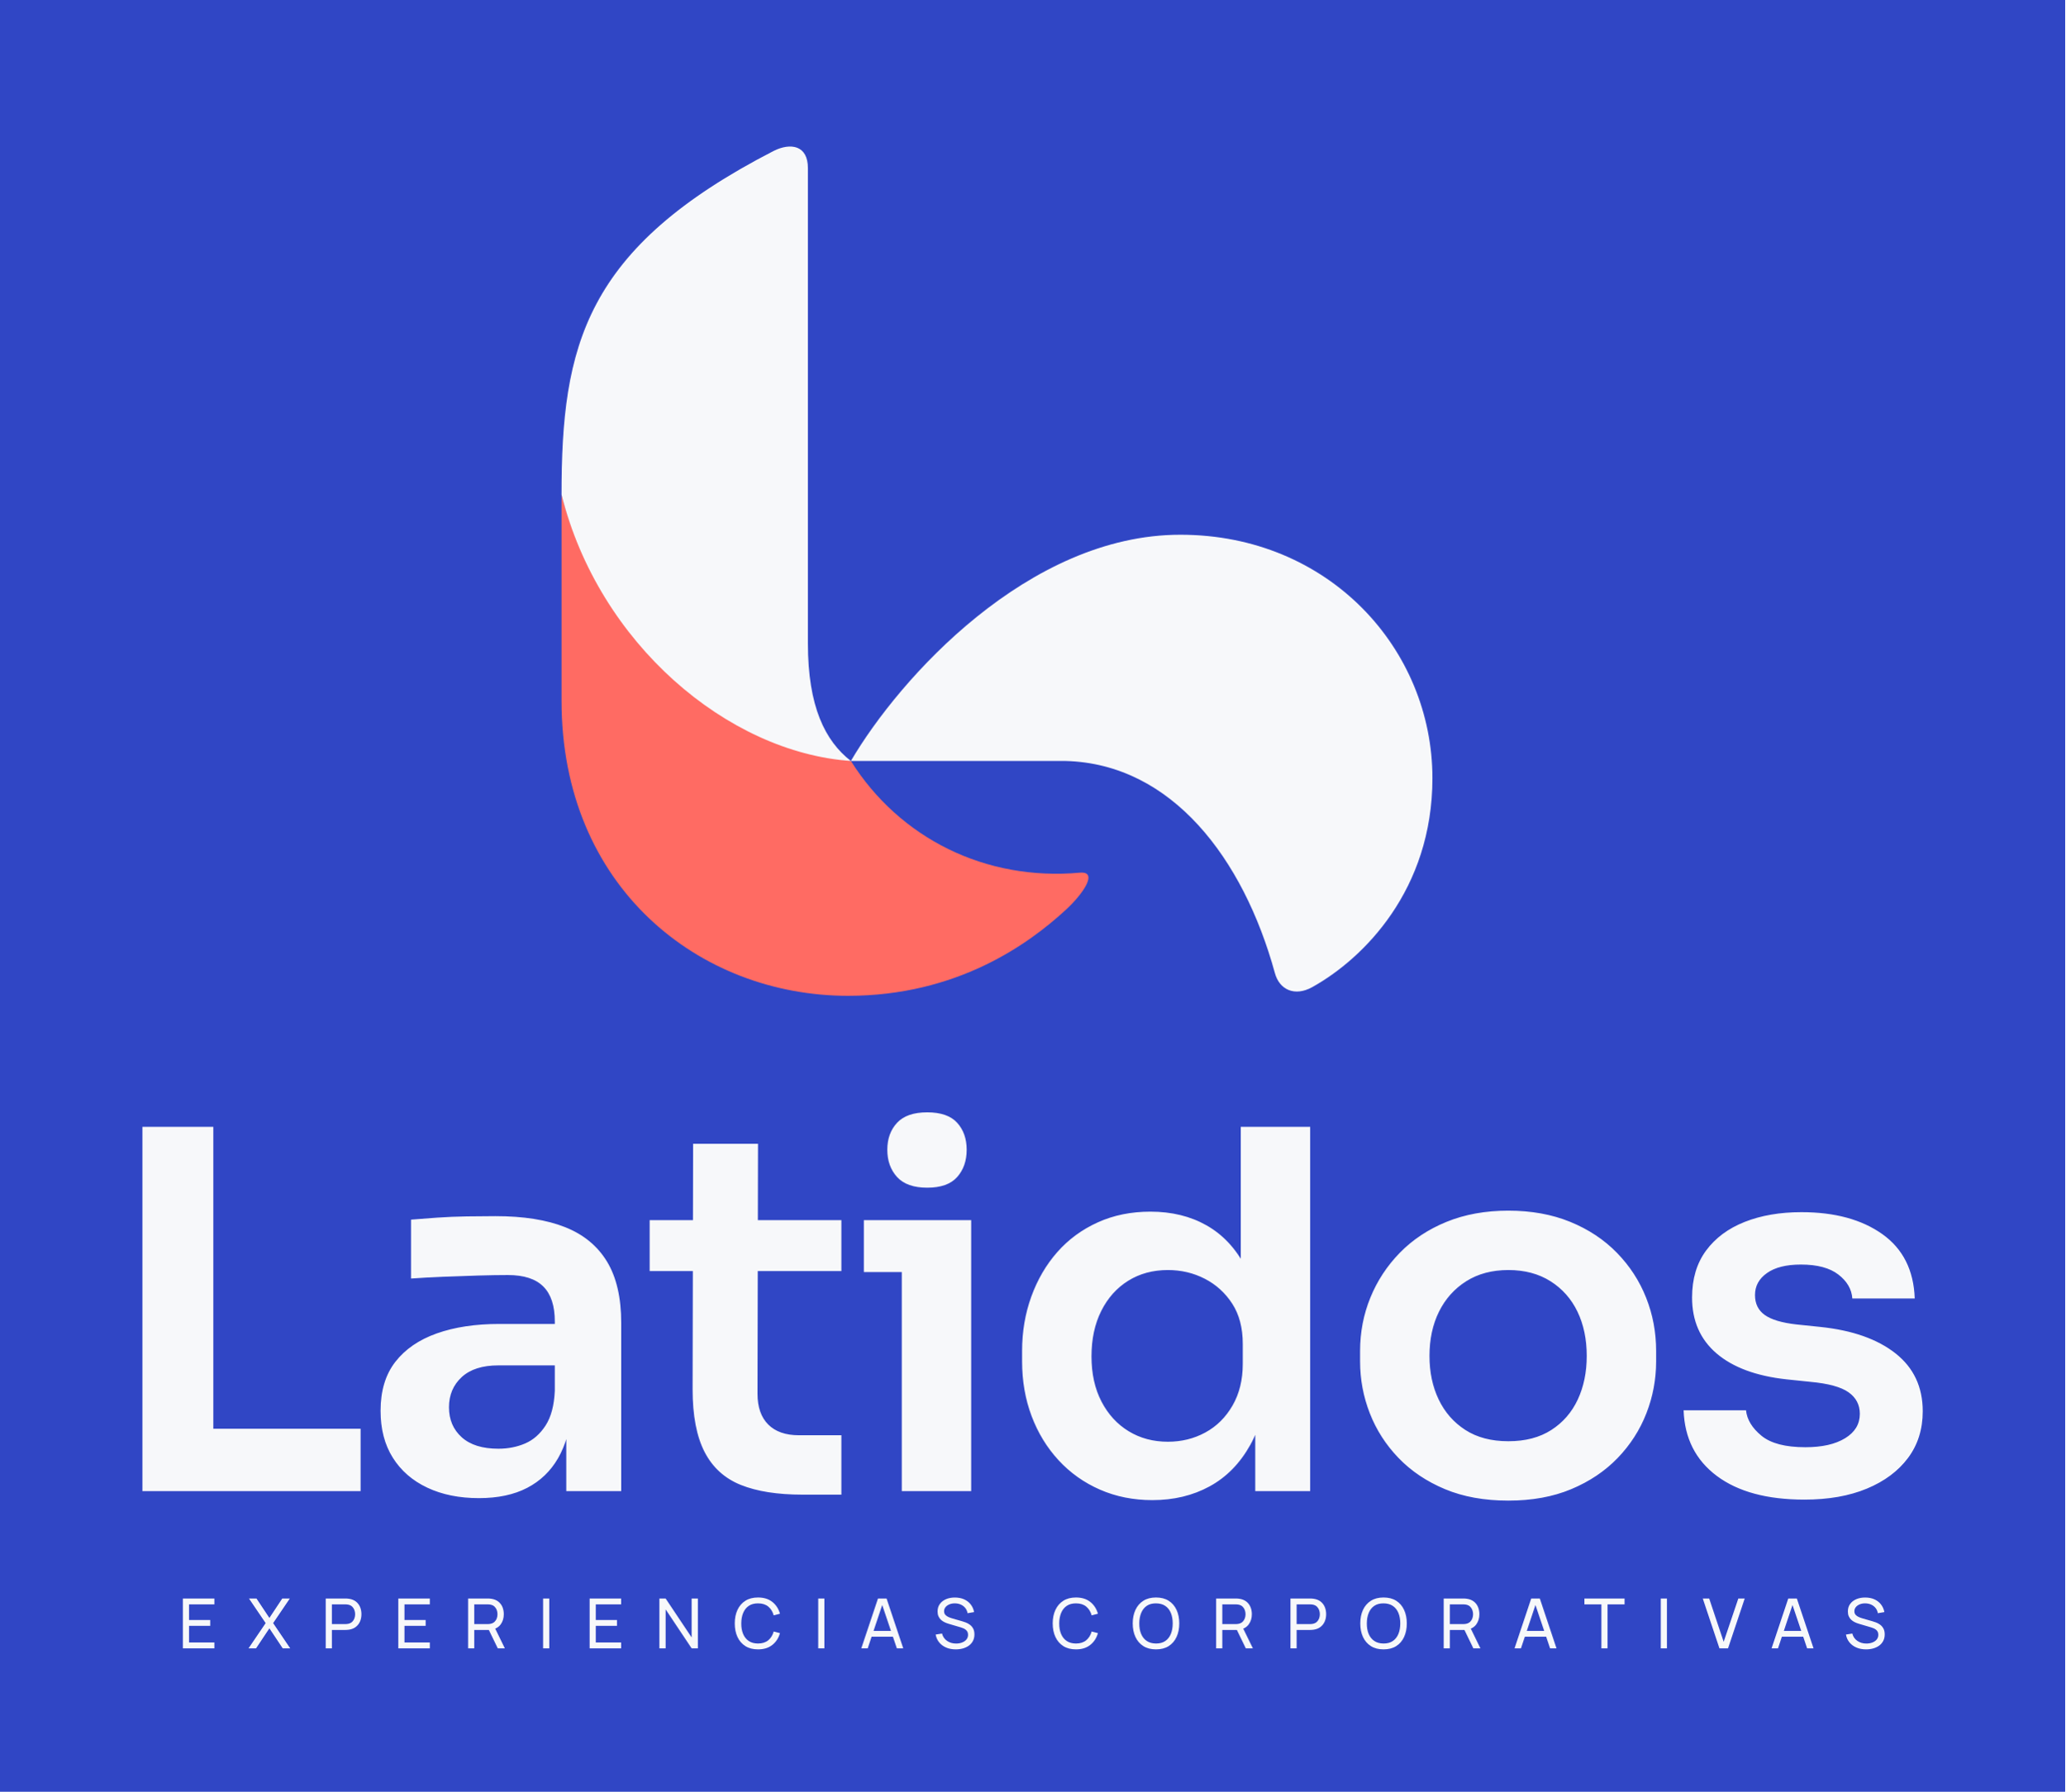
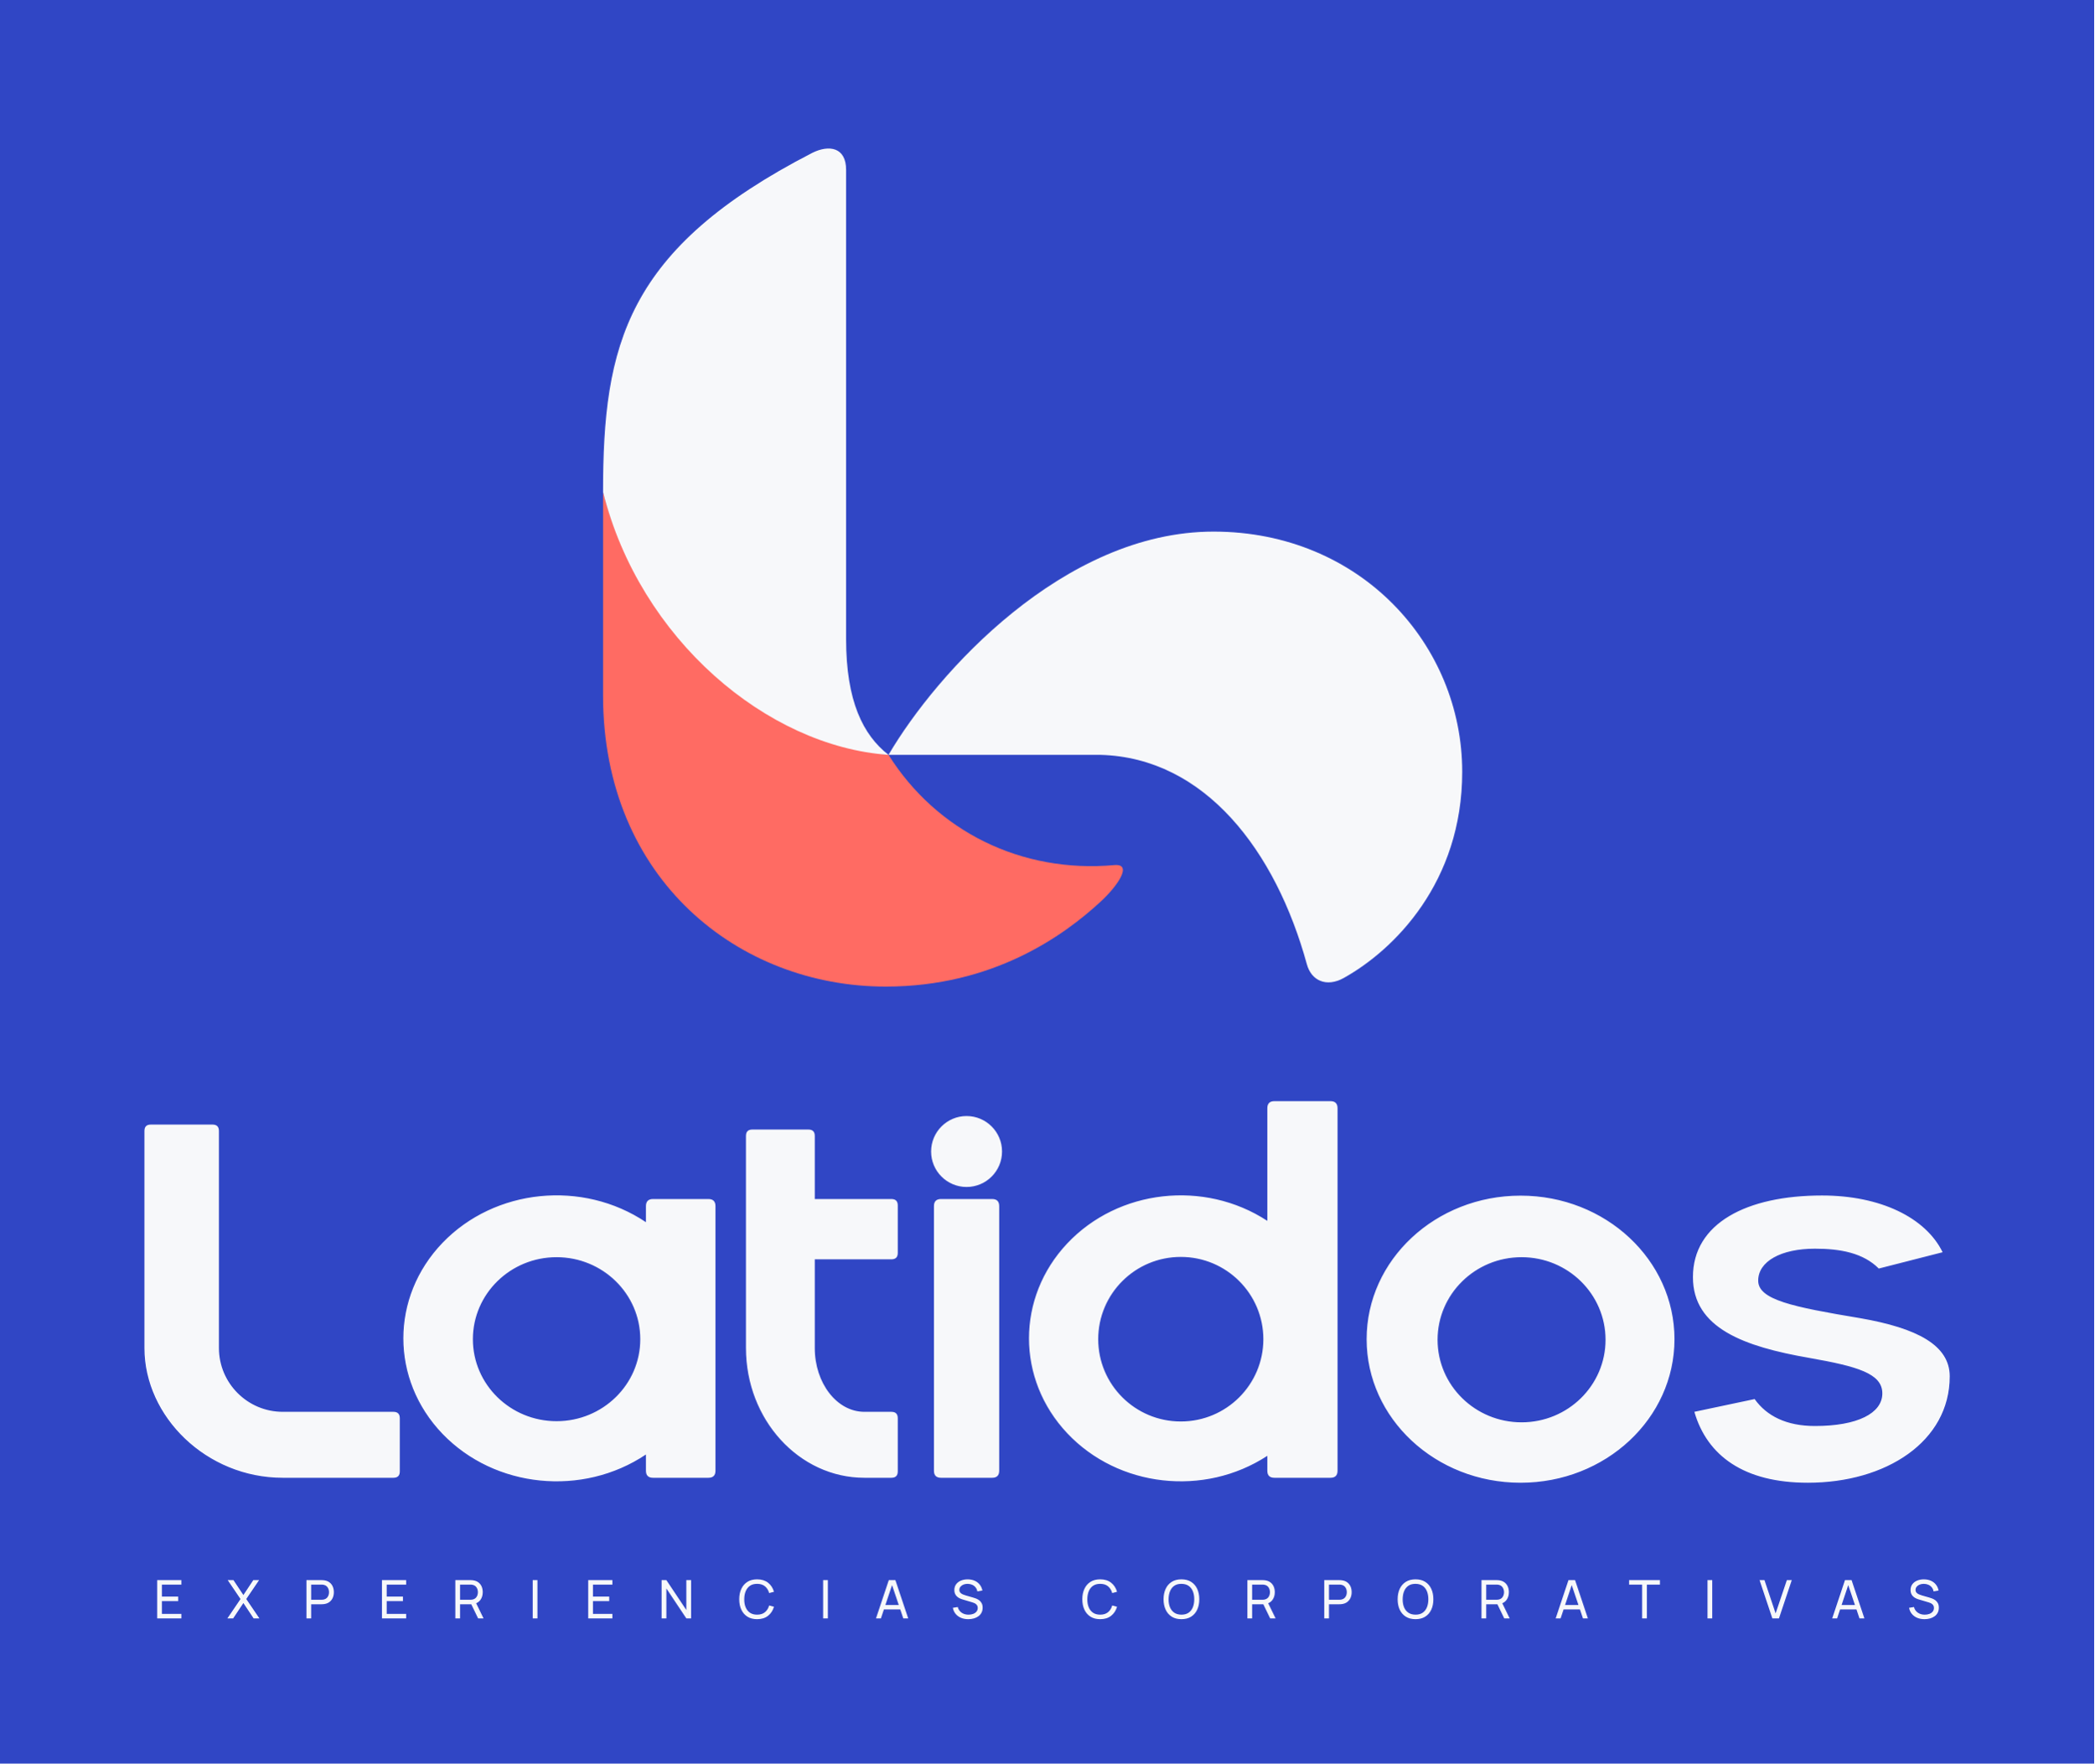
- <svg xmlns="http://www.w3.org/2000/svg" viewBox="-80 -80 1160 1006.75" width="1160" height="1006.75">
-   <rect id="Fondo" x="-80" y="-80" width="1160" height="1006.75" fill="#3046C5" />
+ <svg xmlns="http://www.w3.org/2000/svg" viewBox="-80 -80 1160 976.97" width="1160" height="976.97">
+   <rect id="Fondo" x="-80" y="-80" width="1160" height="976.97" fill="#3046C5" />
  <g id="Simbolo">
-     <path id="simbolo-acento" fill="#FF6B63" fill-rule="nonzero" d="M235.41 197.92L235.41 313.78C235.41 418.37 312.65 479.52 396.33 479.52C457.47 479.52 497.7 450.55 518.62 431.24C528.27 422.39 537.12 409.52 526.66 410.33C473.56 415.15 425.29 391.02 397.93 347.57C328.74 339.52 256.33 278.38 235.41 197.92Z" />
-     <path id="forma-1" fill="#F7F8FA" fill-rule="nonzero" d="M235.41 197.92C235.41 114.25 248.29 59.54 354.49 4.83C364.14 0 373.8 1.61 373.8 14.48L373.8 281.6C373.8 317 383.45 336.31 397.93 347.57C328.74 342.74 256.33 281.6 235.41 197.92Z" />
-     <path id="forma-2" fill="#F7F8FA" fill-rule="nonzero" d="M397.93 347.57C425.29 300.91 497.7 220.45 582.98 220.45C666.66 220.45 724.59 284.81 724.59 357.22C724.59 419.98 685.97 458.6 657 474.69C647.35 480 638.66 476.3 636.08 466.64C618.38 402.28 578.16 349.18 518.62 347.57L397.93 347.57Z" />
+     <path id="simbolo-acento" fill="#FF6B63" fill-rule="nonzero" d="M254.04 192.56L254.04 305.28C254.04 407.04 329.18 466.53 410.59 466.53C470.08 466.53 509.22 438.35 529.57 419.56C538.97 410.95 547.58 398.43 537.4 399.21C485.74 403.91 438.77 380.43 412.16 338.16C344.84 330.33 274.39 270.84 254.04 192.56Z" />
+     <path id="forma-1" fill="#F7F8FA" fill-rule="nonzero" d="M254.04 192.56C254.04 111.15 266.56 57.92 369.89 4.7C379.28 0 388.67 1.57 388.67 14.09L388.67 273.97C388.67 308.41 398.07 327.2 412.16 338.16C344.84 333.46 274.39 273.97 254.04 192.56Z" />
+     <path id="forma-2" fill="#F7F8FA" fill-rule="nonzero" d="M412.16 338.16C438.77 292.76 509.22 214.48 592.19 214.48C673.6 214.48 729.96 277.1 729.96 347.55C729.96 408.61 692.39 446.18 664.21 461.83C654.82 467 646.36 463.4 643.86 454.01C626.64 391.38 587.5 339.72 529.57 338.16L412.16 338.16Z" />
  </g>
  <g id="Logotipo">
-     <path id="logotipo" fill="#F7F8FA" fill-rule="nonzero" d="M39.82 757.84L0 757.84L0 553.13L39.82 553.13L39.82 757.84ZM122.55 757.84L34.21 757.84L34.21 722.79L122.55 722.79L122.55 757.84ZM268.93 757.84L238.08 757.84L238.08 712.69L231.63 712.69L231.63 662.5Q231.63 649.32 225.18 642.87Q218.73 636.42 205.27 636.42L205.27 636.42Q198.26 636.42 188.45 636.7Q178.63 636.98 168.68 637.4Q158.72 637.82 150.87 638.38L150.87 638.38L150.87 605.29Q157.32 604.73 165.45 604.17Q173.58 603.61 182.14 603.47Q190.69 603.33 198.26 603.33L198.26 603.33Q221.82 603.33 237.38 609.5Q252.94 615.67 260.94 628.85Q268.93 642.03 268.93 663.34L268.93 663.34L268.93 757.84ZM189.01 761.77L189.01 761.77Q172.46 761.77 159.98 755.88Q147.5 749.99 140.63 739.05Q133.76 728.12 133.76 712.69L133.76 712.69Q133.76 695.87 142.04 685.21Q150.31 674.56 165.31 669.23Q180.31 663.9 200.5 663.9L200.5 663.9L235.84 663.9L235.84 687.18L199.94 687.18Q186.48 687.18 179.33 693.77Q172.18 700.36 172.18 710.73L172.18 710.73Q172.18 721.11 179.33 727.56Q186.48 734.01 199.94 734.01L199.94 734.01Q208.08 734.01 214.95 731.06Q221.82 728.12 226.44 720.97Q231.07 713.82 231.63 701.48L231.63 701.48L241.17 712.41Q239.76 728.4 233.45 739.34Q227.15 750.27 216.07 756.02Q204.99 761.77 189.01 761.77ZM392.6 759.81L370.72 759.81Q349.69 759.81 336.09 754.34Q322.49 748.87 315.76 735.83Q309.03 722.79 309.03 700.64L309.03 700.64L309.31 562.67L345.77 562.67L345.49 703.16Q345.49 714.38 351.51 720.41Q357.54 726.44 368.76 726.44L368.76 726.44L392.6 726.44L392.6 759.81ZM392.6 634.18L284.91 634.18L284.91 605.57L392.6 605.57L392.6 634.18ZM465.51 757.84L426.53 757.84L426.53 605.57L465.51 605.57L465.51 757.84ZM465.51 634.74L405.22 634.74L405.22 605.57L465.51 605.57L465.51 634.74ZM440.83 587.34L440.83 587.34Q429.33 587.34 423.86 581.32Q418.4 575.29 418.4 566.03L418.4 566.03Q418.4 556.78 423.86 550.89Q429.33 545 440.83 545L440.83 545Q452.33 545 457.66 550.89Q462.98 556.78 462.98 566.03L462.98 566.03Q462.98 575.29 457.66 581.32Q452.33 587.34 440.83 587.34ZM567.3 762.89L567.3 762.89Q551.32 762.89 537.86 757Q524.4 751.11 514.58 740.46Q504.77 729.8 499.44 715.64Q494.11 701.48 494.11 684.93L494.11 684.93L494.11 679.04Q494.11 662.78 499.3 648.48Q504.49 634.18 513.88 623.52Q523.28 612.86 536.6 606.83Q549.92 600.8 566.18 600.8L566.18 600.8Q584.13 600.8 597.73 608.52Q611.33 616.23 619.46 631.65Q627.59 647.08 628.44 670.35L628.44 670.35L616.94 656.89L616.94 553.13L655.92 553.13L655.92 757.84L625.07 757.84L625.07 693.07L631.8 693.07Q630.96 716.34 622.27 731.9Q613.57 747.47 599.41 755.18Q585.25 762.89 567.3 762.89ZM576 730.08L576 730.08Q587.49 730.08 597.03 724.89Q606.56 719.71 612.31 709.75Q618.06 699.8 618.06 686.33L618.06 686.33L618.06 675.12Q618.06 661.66 612.17 652.54Q606.28 643.43 596.75 638.52Q587.21 633.61 576 633.61L576 633.61Q563.38 633.61 553.7 639.64Q544.03 645.67 538.56 656.61Q533.09 667.55 533.09 682.13L533.09 682.13Q533.09 696.71 538.7 707.51Q544.31 718.3 553.98 724.19Q563.66 730.08 576 730.08ZM767.25 763.17L767.25 763.17Q747.06 763.17 731.63 756.72Q716.21 750.27 705.55 739.2Q694.9 728.12 689.43 714.1Q683.96 700.08 683.96 684.93L683.96 684.93L683.96 679.04Q683.96 663.34 689.71 649.18Q695.46 635.02 706.25 623.94Q717.05 612.86 732.47 606.55Q747.9 600.24 767.25 600.24L767.25 600.24Q786.6 600.24 802.02 606.55Q817.44 612.86 828.24 623.94Q839.04 635.02 844.64 649.18Q850.25 663.34 850.25 679.04L850.25 679.04L850.25 684.93Q850.25 700.08 844.78 714.1Q839.32 728.12 828.66 739.2Q818 750.27 802.58 756.72Q787.16 763.17 767.25 763.17ZM767.25 729.8L767.25 729.8Q781.55 729.8 791.36 723.49Q801.18 717.18 806.23 706.39Q811.27 695.59 811.27 681.85L811.27 681.85Q811.27 667.83 806.09 657.03Q800.9 646.23 790.94 639.92Q780.99 633.61 767.25 633.61L767.25 633.61Q753.51 633.61 743.55 639.92Q733.6 646.23 728.27 657.03Q722.94 667.83 722.94 681.85L722.94 681.85Q722.94 695.59 728.13 706.39Q733.31 717.18 743.13 723.49Q752.94 729.8 767.25 729.8ZM933.54 762.61L933.54 762.61Q902.13 762.61 884.32 749.29Q866.52 735.97 865.68 712.41L865.68 712.41L900.73 712.41Q901.57 720.27 909.42 726.72Q917.27 733.17 934.1 733.17L934.1 733.17Q948.12 733.17 956.39 728.12Q964.67 723.07 964.67 714.38L964.67 714.38Q964.67 706.81 958.36 702.32Q952.05 697.83 936.9 696.43L936.9 696.43L923.44 695.03Q897.92 692.22 884.18 680.45Q870.44 668.67 870.44 649.04L870.44 649.04Q870.44 633.33 878.3 622.68Q886.15 612.02 900.03 606.55Q913.91 601.09 931.86 601.09L931.86 601.09Q959.9 601.09 977.29 613.42Q994.67 625.76 995.51 649.6L995.51 649.6L960.46 649.6Q959.9 641.75 952.61 636.14Q945.32 630.53 931.58 630.53L931.58 630.53Q919.24 630.53 912.51 635.3Q905.78 640.06 905.78 647.64L905.78 647.64Q905.78 654.93 911.25 658.85Q916.71 662.78 929.05 664.18L929.05 664.18L942.51 665.58Q969.43 668.39 984.72 680.45Q1000 692.5 1000 712.98L1000 712.98Q1000 728.12 991.73 739.2Q983.45 750.27 968.59 756.44Q953.73 762.61 933.54 762.61Z" />
+     <path id="logotipo" fill="#F7F8FA" fill-rule="nonzero" d="M0 546.5Q0 542.97 3.54 542.97L37.72 542.97Q41.26 542.97 41.26 546.5L41.26 666.74C41.26 686.23 57.13 702.1 76.62 702.1L137.92 702.1Q141.45 702.1 141.45 705.64L141.45 735.11Q141.45 738.64 137.92 738.64L76.62 738.64C34.34 738.64 0 704.77 0 666.74ZM277.8 588.15Q277.8 584.22 281.73 584.22L312.38 584.22Q316.31 584.22 316.31 588.15L316.31 734.72Q316.31 738.64 312.38 738.64L281.73 738.64Q277.8 738.64 277.8 734.72L277.8 725.74C242.61 749.32 194.04 744.38 165.11 714.3C136.19 684.2 136.19 638.59 165.11 608.49C194.04 578.41 242.61 573.47 277.8 597.05ZM274.66 661.87C274.66 636.78 253.89 616.44 228.29 616.44C202.69 616.44 181.93 636.78 181.93 661.87C181.93 686.95 202.69 707.29 228.29 707.29C253.89 707.29 274.66 686.95 274.66 661.87ZM333.2 549.25Q333.2 545.72 336.74 545.72L367.78 545.72Q371.32 545.72 371.32 549.25L371.32 584.22L413.75 584.22Q417.29 584.22 417.29 587.76L417.29 614.09Q417.29 617.62 413.75 617.62L371.32 617.62L371.32 666.74C371.32 686.23 383.58 702.1 398.82 702.1L413.75 702.1Q417.29 702.1 417.29 705.64L417.29 735.11Q417.29 738.64 413.75 738.64L398.82 738.64C362.67 738.64 333.2 706.5 333.2 666.74ZM437.33 588.15Q437.33 584.22 441.26 584.22L469.55 584.22Q473.48 584.22 473.48 588.15L473.48 734.72Q473.48 738.64 469.55 738.64L441.26 738.64Q437.33 738.64 437.33 734.72ZM475.05 557.9C475.05 568.74 466.25 577.54 455.4 577.54C444.56 577.54 435.76 568.74 435.76 557.9C435.76 547.05 444.56 538.25 455.4 538.25C466.25 538.25 475.05 547.05 475.05 557.9ZM622 533.93Q622 530 625.93 530L656.97 530Q660.9 530 660.9 533.93L660.9 734.72Q660.9 738.64 656.97 738.64L625.93 738.64Q622 738.64 622 734.72L622 726.48C587.03 749.33 539.43 743.97 511.17 713.97C482.92 683.98 482.92 638.81 511.17 608.82C539.43 578.82 587.03 573.46 622 596.31ZM619.8 661.87C619.8 636.69 599.32 616.29 574.07 616.29C548.81 616.29 528.33 636.69 528.33 661.87C528.33 687.05 548.81 707.45 574.07 707.45C599.32 707.45 619.8 687.05 619.8 661.87ZM847.54 661.87C847.54 705.8 809.37 741.39 762.28 741.39C715.19 741.39 677.01 705.8 677.01 661.87C677.01 617.94 715.19 582.34 762.28 582.34C809.37 582.34 847.54 617.94 847.54 661.87ZM809.35 662.18C809.35 636.92 788.53 616.44 762.83 616.44C737.13 616.44 716.31 636.92 716.31 662.18C716.31 687.44 737.13 707.92 762.83 707.92C788.53 707.92 809.35 687.44 809.35 662.18ZM996.07 613.69L960.71 622.73C952.06 614.09 939.49 611.73 925.34 611.73C906.48 611.73 893.91 618.8 893.91 629.41C893.91 640.02 912.77 643.95 950.49 650.24C981.93 655.74 1000 665.17 1000 682.46C1000 718.61 964.64 741.39 921.41 741.39C886.05 741.39 865.62 726.46 858.55 702.1L891.94 695.03C898.62 704.46 909.63 709.96 925.34 709.96C948.92 709.96 962.67 702.89 962.67 691.89C962.67 680.88 948.92 676.95 922.2 672.24C886.05 665.95 857.76 655.74 857.76 627.45C857.76 597.58 887.62 582.26 929.27 582.26C961.49 582.26 986.64 594.44 996.07 613.69Z" />
  </g>
  <g id="Descriptor">
-     <path id="descriptor" fill="#F7F8FA" fill-rule="nonzero" d="M40.42 846.17L22.72 846.17L22.72 818.17L40.42 818.17L40.42 821.46L26.18 821.46L26.18 830.23L38.08 830.23L38.08 833.51L26.18 833.51L26.18 842.88L40.42 842.88L40.42 846.17ZM63.82 846.17L59.58 846.17L69.21 831.99L59.84 818.17L64.06 818.17L71.31 829.08L78.54 818.17L82.78 818.17L73.41 831.99L83.01 846.17L78.8 846.17L71.31 834.93L63.82 846.17ZM106.42 846.17L102.96 846.17L102.96 818.17L114.02 818.17Q114.43 818.17 115 818.2Q115.56 818.23 116.09 818.33L116.09 818.33Q118.36 818.68 119.91 819.88Q121.45 821.09 122.23 822.92Q123.01 824.76 123.01 827L123.01 827Q123.01 829.21 122.22 831.05Q121.43 832.89 119.89 834.1Q118.34 835.32 116.09 835.67L116.09 835.67Q115.56 835.75 115 835.79Q114.43 835.83 114.02 835.83L114.02 835.83L106.42 835.83L106.42 846.17ZM106.42 821.46L106.42 832.54L113.91 832.54Q114.28 832.54 114.75 832.5Q115.23 832.46 115.66 832.36L115.66 832.36Q117 832.05 117.85 831.23Q118.69 830.4 119.08 829.28Q119.47 828.16 119.47 827L119.47 827Q119.47 825.83 119.08 824.71Q118.69 823.59 117.85 822.76Q117 821.92 115.66 821.63L115.66 821.63Q115.23 821.51 114.75 821.49Q114.28 821.46 113.91 821.46L113.91 821.46L106.42 821.46ZM161.43 846.17L143.73 846.17L143.73 818.17L161.43 818.17L161.43 821.46L147.19 821.46L147.19 830.23L159.09 830.23L159.09 833.51L147.19 833.51L147.19 842.88L161.43 842.88L161.43 846.17ZM186.39 846.17L182.93 846.17L182.93 818.17L193.99 818.17Q194.4 818.17 194.96 818.2Q195.53 818.23 196.05 818.33L196.05 818.33Q198.33 818.68 199.87 819.88Q201.42 821.09 202.2 822.92Q202.97 824.76 202.97 827L202.97 827Q202.97 830.24 201.28 832.63Q199.59 835.01 196.32 835.61L196.32 835.61L195 835.83L186.39 835.83L186.39 846.17ZM203.56 846.17L199.59 846.17L194.07 834.78L197.49 833.73L203.56 846.17ZM186.39 821.46L186.39 832.54L193.87 832.54Q194.24 832.54 194.72 832.5Q195.2 832.46 195.62 832.36L195.62 832.36Q196.97 832.05 197.81 831.23Q198.66 830.4 199.05 829.28Q199.43 828.16 199.43 827L199.43 827Q199.43 825.83 199.05 824.71Q198.66 823.59 197.81 822.76Q196.97 821.92 195.62 821.63L195.62 821.63Q195.2 821.51 194.72 821.49Q194.24 821.46 193.87 821.46L193.87 821.46L186.39 821.46ZM228.52 846.17L225.06 846.17L225.06 818.17L228.52 818.17L228.52 846.17ZM268.88 846.17L251.19 846.17L251.19 818.17L268.88 818.17L268.88 821.46L254.65 821.46L254.65 830.23L266.55 830.23L266.55 833.51L254.65 833.51L254.65 842.88L268.88 842.88L268.88 846.17ZM293.88 846.17L290.38 846.17L290.38 818.17L293.88 818.17L308.49 840.05L308.49 818.17L311.99 818.17L311.99 846.17L308.49 846.17L293.88 824.28L293.88 846.17ZM345.77 846.75L345.77 846.75Q341.59 846.75 338.68 844.91Q335.76 843.06 334.23 839.77Q332.71 836.49 332.71 832.17L332.71 832.17Q332.71 827.85 334.23 824.57Q335.76 821.28 338.68 819.43Q341.59 817.59 345.77 817.59L345.77 817.59Q350.64 817.59 353.78 820.06Q356.92 822.53 358.1 826.71L358.1 826.71L354.58 827.64Q353.73 824.51 351.53 822.7Q349.33 820.89 345.77 820.89L345.77 820.89Q342.64 820.89 340.56 822.31Q338.48 823.73 337.43 826.27Q336.38 828.81 336.36 832.17L336.36 832.17Q336.34 835.51 337.39 838.05Q338.44 840.59 340.54 842.02Q342.64 843.45 345.77 843.45L345.77 843.45Q349.33 843.45 351.53 841.63Q353.73 839.81 354.58 836.7L354.58 836.7L358.1 837.63Q356.92 841.8 353.78 844.27Q350.64 846.75 345.77 846.75ZM383.06 846.17L379.6 846.17L379.6 818.17L383.06 818.17L383.06 846.17ZM407.39 846.17L403.79 846.17L413.16 818.17L417.98 818.17L427.35 846.17L423.76 846.17L414.99 820.19L416.08 820.19L407.39 846.17ZM422.84 839.62L408.3 839.62L408.3 836.37L422.84 836.37L422.84 839.62ZM456.85 846.75L456.85 846.75Q453.87 846.75 451.49 845.74Q449.11 844.73 447.56 842.85Q446.02 840.98 445.55 838.41L445.55 838.41L449.13 837.85Q449.81 840.49 451.96 841.98Q454.11 843.47 457.02 843.47L457.02 843.47Q458.91 843.47 460.44 842.87Q461.96 842.28 462.86 841.17Q463.75 840.06 463.75 838.55L463.75 838.55Q463.75 837.61 463.43 836.94Q463.11 836.27 462.55 835.8Q462 835.32 461.3 834.99Q460.6 834.66 459.84 834.44L459.84 834.44L452.71 832.33Q451.54 831.98 450.45 831.44Q449.36 830.91 448.51 830.1Q447.65 829.29 447.14 828.15Q446.64 827.02 446.64 825.46L446.64 825.46Q446.64 822.97 447.93 821.21Q449.23 819.45 451.44 818.52Q453.66 817.59 456.44 817.61L456.44 817.61Q459.26 817.63 461.49 818.61Q463.71 819.59 465.18 821.42Q466.65 823.24 467.15 825.79L467.15 825.79L463.48 826.43Q463.19 824.72 462.19 823.49Q461.18 822.25 459.69 821.58Q458.19 820.91 456.4 820.89L456.4 820.89Q454.69 820.87 453.31 821.44Q451.93 822 451.11 823Q450.29 824 450.29 825.31L450.29 825.31Q450.29 826.59 451.03 827.38Q451.77 828.16 452.85 828.62Q453.93 829.08 454.96 829.37L454.96 829.37L460.29 830.91Q461.2 831.16 462.4 831.61Q463.59 832.05 464.72 832.86Q465.85 833.67 466.59 835Q467.33 836.33 467.33 838.35L467.33 838.35Q467.33 840.38 466.52 841.95Q465.71 843.53 464.28 844.59Q462.84 845.65 460.93 846.2Q459.03 846.75 456.85 846.75ZM524.37 846.75L524.37 846.75Q520.19 846.75 517.27 844.91Q514.36 843.06 512.83 839.77Q511.3 836.49 511.3 832.17L511.3 832.17Q511.3 827.85 512.83 824.57Q514.36 821.28 517.27 819.43Q520.19 817.59 524.37 817.59L524.37 817.59Q529.23 817.59 532.37 820.06Q535.51 822.53 536.7 826.71L536.7 826.71L533.18 827.64Q532.32 824.51 530.12 822.7Q527.93 820.89 524.37 820.89L524.37 820.89Q521.24 820.89 519.16 822.31Q517.08 823.73 516.03 826.27Q514.98 828.81 514.96 832.17L514.96 832.17Q514.94 835.51 515.99 838.05Q517.04 840.59 519.14 842.02Q521.24 843.45 524.37 843.45L524.37 843.45Q527.93 843.45 530.12 841.63Q532.32 839.81 533.18 836.7L533.18 836.7L536.7 837.63Q535.51 841.8 532.37 844.27Q529.23 846.75 524.37 846.75ZM569.32 846.75L569.32 846.75Q565.14 846.75 562.22 844.91Q559.31 843.06 557.78 839.77Q556.25 836.49 556.25 832.17L556.25 832.17Q556.25 827.85 557.78 824.57Q559.31 821.28 562.22 819.43Q565.14 817.59 569.32 817.59L569.32 817.59Q573.52 817.59 576.44 819.43Q579.35 821.28 580.87 824.57Q582.39 827.85 582.39 832.17L582.39 832.17Q582.39 836.49 580.87 839.77Q579.35 843.06 576.44 844.91Q573.52 846.75 569.32 846.75ZM569.32 843.45L569.32 843.45Q572.45 843.47 574.54 842.04Q576.63 840.61 577.67 838.06Q578.71 835.51 578.71 832.17L578.71 832.17Q578.71 828.81 577.67 826.28Q576.63 823.75 574.54 822.33Q572.45 820.91 569.32 820.89L569.32 820.89Q566.19 820.87 564.12 822.29Q562.05 823.71 561 826.26Q559.95 828.81 559.93 832.17L559.93 832.17Q559.91 835.51 560.96 838.04Q562.01 840.57 564.1 842Q566.19 843.43 569.32 843.45ZM606.57 846.17L603.11 846.17L603.11 818.17L614.17 818.17Q614.58 818.17 615.15 818.2Q615.71 818.23 616.24 818.33L616.24 818.33Q618.51 818.68 620.06 819.88Q621.6 821.09 622.38 822.92Q623.16 824.76 623.16 827L623.16 827Q623.16 830.24 621.47 832.63Q619.77 835.01 616.51 835.61L616.51 835.61L615.19 835.83L606.57 835.83L606.57 846.17ZM623.74 846.17L619.77 846.17L614.25 834.78L617.67 833.73L623.74 846.17ZM606.57 821.46L606.57 832.54L614.06 832.54Q614.43 832.54 614.9 832.5Q615.38 832.46 615.81 832.36L615.81 832.36Q617.15 832.05 617.99 831.23Q618.84 830.4 619.23 829.28Q619.62 828.16 619.62 827L619.62 827Q619.62 825.83 619.23 824.71Q618.84 823.59 617.99 822.76Q617.15 821.92 615.81 821.63L615.81 821.63Q615.38 821.51 614.9 821.49Q614.43 821.46 614.06 821.46L614.06 821.46L606.57 821.46ZM648.31 846.17L644.85 846.17L644.85 818.17L655.92 818.17Q656.32 818.17 656.89 818.2Q657.45 818.23 657.98 818.33L657.98 818.33Q660.25 818.68 661.8 819.88Q663.34 821.09 664.12 822.92Q664.9 824.76 664.9 827L664.9 827Q664.9 829.21 664.11 831.05Q663.32 832.89 661.78 834.1Q660.23 835.32 657.98 835.67L657.98 835.67Q657.45 835.75 656.89 835.79Q656.32 835.83 655.92 835.83L655.92 835.83L648.31 835.83L648.31 846.17ZM648.31 821.46L648.31 832.54L655.8 832.54Q656.17 832.54 656.65 832.5Q657.12 832.46 657.55 832.36L657.55 832.36Q658.89 832.05 659.74 831.23Q660.58 830.4 660.97 829.28Q661.36 828.16 661.36 827L661.36 827Q661.36 825.83 660.97 824.71Q660.58 823.59 659.74 822.76Q658.89 821.92 657.55 821.63L657.55 821.63Q657.12 821.51 656.65 821.49Q656.17 821.46 655.8 821.46L655.8 821.46L648.31 821.46ZM697.13 846.75L697.13 846.75Q692.95 846.75 690.04 844.91Q687.12 843.06 685.59 839.77Q684.07 836.49 684.07 832.17L684.07 832.17Q684.07 827.85 685.59 824.57Q687.12 821.28 690.04 819.43Q692.95 817.59 697.13 817.59L697.13 817.59Q701.33 817.59 704.25 819.43Q707.17 821.28 708.68 824.57Q710.2 827.85 710.2 832.17L710.2 832.17Q710.2 836.49 708.68 839.77Q707.17 843.06 704.25 844.91Q701.33 846.75 697.13 846.75ZM697.13 843.45L697.13 843.45Q700.26 843.47 702.36 842.04Q704.45 840.61 705.49 838.06Q706.53 835.51 706.53 832.17L706.53 832.17Q706.53 828.81 705.49 826.28Q704.45 823.75 702.36 822.33Q700.26 820.91 697.13 820.89L697.13 820.89Q694 820.87 691.93 822.29Q689.86 823.71 688.81 826.26Q687.76 828.81 687.74 832.17L687.74 832.17Q687.72 835.51 688.77 838.04Q689.82 840.57 691.91 842Q694 843.43 697.13 843.45ZM734.39 846.17L730.92 846.17L730.92 818.17L741.99 818.17Q742.4 818.17 742.96 818.2Q743.52 818.23 744.05 818.33L744.05 818.33Q746.32 818.68 747.87 819.88Q749.42 821.09 750.19 822.92Q750.97 824.76 750.97 827L750.97 827Q750.97 830.24 749.28 832.63Q747.59 835.01 744.32 835.61L744.32 835.61L743 835.83L734.39 835.83L734.39 846.17ZM751.55 846.17L747.59 846.17L742.07 834.78L745.49 833.73L751.55 846.17ZM734.39 821.46L734.39 832.54L741.87 832.54Q742.24 832.54 742.72 832.5Q743.19 832.46 743.62 832.36L743.62 832.36Q744.96 832.05 745.81 831.23Q746.65 830.4 747.04 829.28Q747.43 828.16 747.43 827L747.43 827Q747.43 825.83 747.04 824.71Q746.65 823.59 745.81 822.76Q744.96 821.92 743.62 821.63L743.62 821.63Q743.19 821.51 742.72 821.49Q742.24 821.46 741.87 821.46L741.87 821.46L734.39 821.46ZM774.32 846.17L770.72 846.17L780.09 818.17L784.92 818.17L794.29 846.17L790.69 846.17L781.92 820.19L783.01 820.19L774.32 846.17ZM789.78 839.62L775.23 839.62L775.23 836.37L789.78 836.37L789.78 839.62ZM822.97 846.17L819.5 846.17L819.5 821.46L809.96 821.46L809.96 818.17L832.51 818.17L832.51 821.46L822.97 821.46L822.97 846.17ZM856.31 846.17L852.85 846.17L852.85 818.17L856.31 818.17L856.31 846.17ZM890.64 846.17L885.82 846.17L876.45 818.17L880.05 818.17L888.19 842.49L896.42 818.17L900.01 818.17L890.64 846.17ZM918.7 846.17L915.1 846.17L924.47 818.17L929.29 818.17L938.67 846.17L935.07 846.17L926.3 820.19L927.39 820.19L918.7 846.17ZM934.15 839.62L919.61 839.62L919.61 836.37L934.15 836.37L934.15 839.62ZM968.16 846.75L968.16 846.75Q965.18 846.75 962.8 845.74Q960.42 844.73 958.87 842.85Q957.33 840.98 956.86 838.41L956.86 838.41L960.44 837.85Q961.12 840.49 963.27 841.98Q965.42 843.47 968.33 843.47L968.33 843.47Q970.22 843.47 971.75 842.87Q973.27 842.28 974.17 841.17Q975.06 840.06 975.06 838.55L975.06 838.55Q975.06 837.61 974.74 836.94Q974.42 836.27 973.87 835.8Q973.31 835.32 972.61 834.99Q971.91 834.66 971.15 834.44L971.15 834.44L964.02 832.33Q962.85 831.98 961.76 831.44Q960.67 830.91 959.82 830.1Q958.96 829.29 958.46 828.15Q957.95 827.02 957.95 825.46L957.95 825.46Q957.95 822.97 959.24 821.21Q960.54 819.45 962.75 818.52Q964.97 817.59 967.75 817.61L967.75 817.61Q970.57 817.63 972.8 818.61Q975.02 819.59 976.49 821.42Q977.96 823.24 978.46 825.79L978.46 825.79L974.79 826.43Q974.5 824.72 973.5 823.49Q972.49 822.25 971 821.58Q969.5 820.91 967.71 820.89L967.71 820.89Q966 820.87 964.62 821.44Q963.24 822 962.42 823Q961.61 824 961.61 825.31L961.61 825.31Q961.61 826.59 962.34 827.38Q963.08 828.16 964.16 828.62Q965.24 829.08 966.27 829.37L966.27 829.37L971.6 830.91Q972.51 831.16 973.71 831.61Q974.91 832.05 976.03 832.86Q977.16 833.67 977.9 835Q978.64 836.33 978.64 838.35L978.64 838.35Q978.64 840.38 977.83 841.95Q977.02 843.53 975.59 844.59Q974.15 845.65 972.24 846.2Q970.34 846.75 968.16 846.75Z" />
+     <path id="descriptor" fill="#F7F8FA" fill-rule="nonzero" d="M20.46 816.53L7.06 816.53L7.06 795.33L20.46 795.33L20.46 797.82L9.68 797.82L9.68 804.46L18.69 804.46L18.69 806.95L9.68 806.95L9.68 814.04L20.46 814.04L20.46 816.53ZM49.14 816.53L45.94 816.53L53.22 805.8L46.13 795.33L49.32 795.33L54.81 803.59L60.29 795.33L63.5 795.33L56.4 805.8L63.68 816.53L60.48 816.53L54.81 808.02L49.14 816.53ZM92.36 816.53L89.74 816.53L89.74 795.33L98.12 795.33Q98.43 795.33 98.85 795.35Q99.28 795.37 99.68 795.45L99.68 795.45Q101.4 795.71 102.57 796.63Q103.74 797.54 104.33 798.93Q104.92 800.32 104.92 802.01L104.92 802.01Q104.92 803.69 104.32 805.08Q103.73 806.47 102.56 807.39Q101.39 808.31 99.68 808.58L99.68 808.58Q99.28 808.64 98.85 808.67Q98.43 808.7 98.12 808.7L98.12 808.7L92.36 808.7L92.36 816.53ZM92.36 797.82L92.36 806.21L98.03 806.21Q98.31 806.21 98.67 806.18Q99.03 806.15 99.36 806.08L99.36 806.08Q100.37 805.84 101.01 805.22Q101.65 804.59 101.95 803.74Q102.24 802.9 102.24 802.01L102.24 802.01Q102.24 801.13 101.95 800.28Q101.65 799.44 101.01 798.8Q100.37 798.17 99.36 797.95L99.36 797.95Q99.03 797.86 98.67 797.84Q98.31 797.82 98.03 797.82L98.03 797.82L92.36 797.82ZM144.97 816.53L131.57 816.53L131.57 795.33L144.97 795.33L144.97 797.82L134.2 797.82L134.2 804.46L143.21 804.46L143.21 806.95L134.2 806.95L134.2 814.04L144.97 814.04L144.97 816.53ZM174.84 816.53L172.22 816.53L172.22 795.33L180.59 795.33Q180.9 795.33 181.33 795.35Q181.76 795.37 182.15 795.45L182.15 795.45Q183.88 795.71 185.05 796.63Q186.22 797.54 186.81 798.93Q187.39 800.32 187.39 802.01L187.39 802.01Q187.39 804.47 186.11 806.28Q184.83 808.08 182.36 808.54L182.36 808.54L181.36 808.7L174.84 808.7L174.84 816.53ZM187.84 816.53L184.83 816.53L180.65 807.9L183.24 807.11L187.84 816.53ZM174.84 797.82L174.84 806.21L180.5 806.21Q180.78 806.21 181.14 806.18Q181.51 806.15 181.83 806.08L181.83 806.08Q182.85 805.84 183.49 805.22Q184.13 804.59 184.42 803.74Q184.71 802.9 184.71 802.01L184.71 802.01Q184.71 801.13 184.42 800.28Q184.13 799.44 183.49 798.8Q182.85 798.17 181.83 797.95L181.83 797.95Q181.51 797.86 181.14 797.84Q180.78 797.82 180.5 797.82L180.5 797.82L174.84 797.82ZM217.7 816.53L215.08 816.53L215.08 795.33L217.7 795.33L217.7 816.53ZM259.22 816.53L245.83 816.53L245.83 795.33L259.22 795.33L259.22 797.82L248.45 797.82L248.45 804.46L257.46 804.46L257.46 806.95L248.45 806.95L248.45 814.04L259.22 814.04L259.22 816.53ZM289.12 816.53L286.47 816.53L286.47 795.33L289.12 795.33L300.17 811.89L300.17 795.33L302.82 795.33L302.82 816.53L300.17 816.53L289.12 799.95L289.12 816.53ZM339.37 816.97L339.37 816.97Q336.21 816.97 334 815.57Q331.79 814.17 330.63 811.69Q329.48 809.2 329.48 805.93L329.48 805.93Q329.48 802.66 330.63 800.17Q331.79 797.69 334 796.29Q336.21 794.89 339.37 794.89L339.37 794.89Q343.05 794.89 345.43 796.76Q347.81 798.63 348.71 801.79L348.71 801.79L346.04 802.5Q345.39 800.13 343.73 798.76Q342.07 797.39 339.37 797.39L339.37 797.39Q337 797.39 335.43 798.47Q333.85 799.54 333.06 801.46Q332.26 803.38 332.25 805.93L332.25 805.93Q332.23 808.46 333.03 810.38Q333.82 812.3 335.41 813.39Q337 814.47 339.37 814.47L339.37 814.47Q342.07 814.47 343.73 813.09Q345.39 811.72 346.04 809.36L346.04 809.36L348.71 810.07Q347.81 813.22 345.43 815.09Q343.05 816.97 339.37 816.97ZM378.57 816.53L375.95 816.53L375.95 795.33L378.57 795.33L378.57 816.53ZM407.95 816.53L405.23 816.53L412.32 795.33L415.97 795.33L423.07 816.53L420.35 816.53L413.71 796.86L414.53 796.86L407.95 816.53ZM419.65 811.57L408.64 811.57L408.64 809.11L419.65 809.11L419.65 811.57ZM456.36 816.97L456.36 816.97Q454.11 816.97 452.31 816.21Q450.5 815.44 449.33 814.02Q448.16 812.6 447.81 810.66L447.81 810.66L450.52 810.23Q451.03 812.23 452.66 813.36Q454.29 814.48 456.5 814.48L456.5 814.48Q457.92 814.48 459.08 814.03Q460.24 813.59 460.91 812.75Q461.59 811.91 461.59 810.76L461.59 810.76Q461.59 810.05 461.35 809.54Q461.1 809.04 460.68 808.68Q460.26 808.31 459.73 808.06Q459.2 807.81 458.63 807.65L458.63 807.65L453.23 806.05Q452.34 805.78 451.52 805.38Q450.7 804.97 450.05 804.36Q449.4 803.75 449.02 802.89Q448.63 802.03 448.63 800.85L448.63 800.85Q448.63 798.97 449.61 797.63Q450.59 796.3 452.27 795.6Q453.95 794.89 456.05 794.9L456.05 794.9Q458.19 794.92 459.87 795.66Q461.56 796.4 462.67 797.79Q463.78 799.17 464.17 801.1L464.17 801.1L461.38 801.59Q461.16 800.29 460.4 799.36Q459.65 798.42 458.51 797.91Q457.38 797.41 456.02 797.39L456.02 797.39Q454.73 797.38 453.68 797.8Q452.64 798.23 452.02 798.99Q451.4 799.75 451.4 800.73L451.4 800.73Q451.4 801.7 451.96 802.3Q452.52 802.9 453.34 803.24Q454.15 803.59 454.94 803.81L454.94 803.81L458.97 804.97Q459.66 805.16 460.57 805.5Q461.47 805.84 462.33 806.45Q463.18 807.06 463.74 808.07Q464.3 809.08 464.3 810.61L464.3 810.61Q464.3 812.14 463.69 813.34Q463.08 814.53 461.99 815.33Q460.9 816.13 459.45 816.55Q458.01 816.97 456.36 816.97ZM529.42 816.97L529.42 816.97Q526.25 816.97 524.04 815.57Q521.83 814.17 520.68 811.69Q519.52 809.2 519.52 805.93L519.52 805.93Q519.52 802.66 520.68 800.17Q521.83 797.69 524.04 796.29Q526.25 794.89 529.42 794.89L529.42 794.89Q533.1 794.89 535.47 796.76Q537.85 798.63 538.75 801.79L538.75 801.79L536.08 802.5Q535.44 800.13 533.77 798.76Q532.11 797.39 529.42 797.39L529.42 797.39Q527.04 797.39 525.47 798.47Q523.89 799.54 523.1 801.46Q522.3 803.38 522.29 805.93L522.29 805.93Q522.27 808.46 523.07 810.38Q523.86 812.3 525.45 813.39Q527.04 814.47 529.42 814.47L529.42 814.47Q532.11 814.47 533.77 813.09Q535.44 811.72 536.08 809.36L536.08 809.36L538.75 810.07Q537.85 813.22 535.47 815.09Q533.1 816.97 529.42 816.97ZM574.41 816.97L574.41 816.97Q571.25 816.97 569.04 815.57Q566.83 814.17 565.68 811.69Q564.52 809.2 564.52 805.93L564.52 805.93Q564.52 802.66 565.68 800.17Q566.83 797.69 569.04 796.29Q571.25 794.89 574.41 794.89L574.41 794.89Q577.59 794.89 579.8 796.29Q582.01 797.69 583.16 800.17Q584.31 802.66 584.31 805.93L584.31 805.93Q584.31 809.2 583.16 811.69Q582.01 814.17 579.8 815.57Q577.59 816.97 574.41 816.97ZM574.41 814.47L574.41 814.47Q576.78 814.48 578.37 813.4Q579.95 812.32 580.74 810.39Q581.52 808.46 581.52 805.93L581.52 805.93Q581.52 803.38 580.74 801.47Q579.95 799.56 578.37 798.48Q576.78 797.41 574.41 797.39L574.41 797.39Q572.04 797.38 570.48 798.45Q568.91 799.53 568.11 801.45Q567.32 803.38 567.3 805.93L567.3 805.93Q567.29 808.46 568.08 810.38Q568.88 812.29 570.46 813.37Q572.04 814.45 574.41 814.47ZM613.58 816.53L610.96 816.53L610.96 795.33L619.34 795.33Q619.65 795.33 620.07 795.35Q620.5 795.37 620.9 795.45L620.9 795.45Q622.62 795.71 623.79 796.63Q624.96 797.54 625.55 798.93Q626.14 800.32 626.14 802.01L626.14 802.01Q626.14 804.47 624.86 806.28Q623.58 808.08 621.11 808.54L621.11 808.54L620.1 808.7L613.58 808.7L613.58 816.53ZM626.58 816.53L623.58 816.53L619.4 807.9L621.99 807.11L626.58 816.53ZM613.58 797.82L613.58 806.21L619.25 806.21Q619.53 806.21 619.89 806.18Q620.25 806.15 620.58 806.08L620.58 806.08Q621.59 805.84 622.23 805.22Q622.87 804.59 623.17 803.74Q623.46 802.9 623.46 802.01L623.46 802.01Q623.46 801.13 623.17 800.28Q622.87 799.44 622.23 798.8Q621.59 798.17 620.58 797.95L620.58 797.95Q620.25 797.86 619.89 797.84Q619.53 797.82 619.25 797.82L619.25 797.82L613.58 797.82ZM656.15 816.53L653.53 816.53L653.53 795.33L661.91 795.33Q662.22 795.33 662.64 795.35Q663.07 795.37 663.47 795.45L663.47 795.45Q665.19 795.71 666.36 796.63Q667.53 797.54 668.12 798.93Q668.71 800.32 668.71 802.01L668.71 802.01Q668.71 803.69 668.11 805.08Q667.52 806.47 666.35 807.39Q665.18 808.31 663.47 808.58L663.47 808.58Q663.07 808.64 662.64 808.67Q662.22 808.7 661.91 808.7L661.91 808.7L656.15 808.7L656.15 816.53ZM656.15 797.82L656.15 806.21L661.82 806.21Q662.1 806.21 662.46 806.18Q662.82 806.15 663.14 806.08L663.14 806.08Q664.16 805.84 664.8 805.22Q665.44 804.59 665.74 803.74Q666.03 802.9 666.03 802.01L666.03 802.01Q666.03 801.13 665.74 800.28Q665.44 799.44 664.8 798.8Q664.16 798.17 663.14 797.95L663.14 797.95Q662.82 797.86 662.46 797.84Q662.1 797.82 661.82 797.82L661.82 797.82L656.15 797.82ZM704.08 816.97L704.08 816.97Q700.92 816.97 698.71 815.57Q696.5 814.17 695.34 811.69Q694.19 809.2 694.19 805.93L694.19 805.93Q694.19 802.66 695.34 800.17Q696.5 797.69 698.71 796.29Q700.92 794.89 704.08 794.89L704.08 794.89Q707.26 794.89 709.47 796.29Q711.68 797.69 712.83 800.17Q713.97 802.66 713.97 805.93L713.97 805.93Q713.97 809.2 712.83 811.69Q711.68 814.17 709.47 815.57Q707.26 816.97 704.08 816.97ZM704.08 814.47L704.08 814.47Q706.45 814.48 708.03 813.4Q709.62 812.32 710.4 810.39Q711.19 808.46 711.19 805.93L711.19 805.93Q711.19 803.38 710.4 801.47Q709.62 799.56 708.03 798.48Q706.45 797.41 704.08 797.39L704.08 797.39Q701.71 797.38 700.14 798.45Q698.57 799.53 697.78 801.45Q696.98 803.38 696.97 805.93L696.97 805.93Q696.95 808.46 697.75 810.38Q698.54 812.29 700.13 813.37Q701.71 814.45 704.08 814.47ZM743.25 816.53L740.63 816.53L740.63 795.33L749.01 795.33Q749.31 795.33 749.74 795.35Q750.17 795.37 750.57 795.45L750.57 795.45Q752.29 795.71 753.46 796.63Q754.63 797.54 755.22 798.93Q755.81 800.32 755.81 802.01L755.81 802.01Q755.81 804.47 754.53 806.28Q753.25 808.08 750.77 808.54L750.77 808.54L749.77 808.7L743.25 808.7L743.25 816.53ZM756.25 816.53L753.25 816.53L749.06 807.9L751.66 807.11L756.25 816.53ZM743.25 797.82L743.25 806.21L748.92 806.21Q749.2 806.21 749.56 806.18Q749.92 806.15 750.24 806.08L750.24 806.08Q751.26 805.84 751.9 805.22Q752.54 804.59 752.83 803.74Q753.13 802.9 753.13 802.01L753.13 802.01Q753.13 801.13 752.83 800.28Q752.54 799.44 751.9 798.8Q751.26 798.17 750.24 797.95L750.24 797.95Q749.92 797.86 749.56 797.84Q749.2 797.82 748.92 797.82L748.92 797.82L743.25 797.82ZM784.45 816.53L781.73 816.53L788.82 795.33L792.47 795.33L799.57 816.53L796.85 816.53L790.21 796.86L791.03 796.86L784.45 816.53ZM796.15 811.57L785.14 811.57L785.14 809.11L796.15 809.11L796.15 811.57ZM832.25 816.53L829.62 816.53L829.62 797.82L822.4 797.82L822.4 795.33L839.47 795.33L839.47 797.82L832.25 797.82L832.25 816.53ZM868.45 816.53L865.83 816.53L865.83 795.33L868.45 795.33L868.45 816.53ZM905.41 816.53L901.76 816.53L894.67 795.33L897.39 795.33L903.56 813.75L909.79 795.33L912.51 795.33L905.41 816.53ZM937.62 816.53L934.9 816.53L941.99 795.33L945.64 795.33L952.74 816.53L950.02 816.53L943.38 796.86L944.2 796.86L937.62 816.53ZM949.32 811.57L938.31 811.57L938.31 809.11L949.32 809.11L949.32 811.57ZM986.03 816.97L986.03 816.97Q983.78 816.97 981.98 816.21Q980.17 815.44 979 814.02Q977.83 812.6 977.48 810.66L977.48 810.66L980.19 810.23Q980.7 812.23 982.33 813.36Q983.96 814.48 986.17 814.48L986.17 814.48Q987.59 814.48 988.75 814.03Q989.91 813.59 990.58 812.75Q991.26 811.91 991.26 810.76L991.26 810.76Q991.26 810.05 991.02 809.54Q990.77 809.04 990.36 808.68Q989.94 808.31 989.41 808.06Q988.88 807.81 988.3 807.65L988.3 807.65L982.9 806.05Q982.01 805.78 981.19 805.38Q980.37 804.97 979.72 804.36Q979.07 803.75 978.69 802.89Q978.3 802.03 978.3 800.85L978.3 800.85Q978.3 798.97 979.28 797.63Q980.26 796.3 981.94 795.6Q983.62 794.89 985.72 794.9L985.72 794.9Q987.86 794.92 989.55 795.66Q991.23 796.4 992.34 797.79Q993.45 799.17 993.84 801.1L993.84 801.1L991.05 801.59Q990.83 800.29 990.08 799.36Q989.32 798.42 988.18 797.91Q987.05 797.41 985.7 797.39L985.7 797.39Q984.4 797.38 983.35 797.8Q982.31 798.23 981.69 798.99Q981.07 799.75 981.07 800.73L981.07 800.73Q981.07 801.7 981.63 802.3Q982.19 802.9 983.01 803.24Q983.83 803.59 984.61 803.81L984.61 803.81L988.64 804.97Q989.33 805.16 990.24 805.5Q991.14 805.84 992 806.45Q992.85 807.06 993.41 808.07Q993.97 809.08 993.97 810.61L993.97 810.61Q993.97 812.14 993.36 813.34Q992.75 814.53 991.66 815.33Q990.57 816.13 989.13 816.55Q987.68 816.97 986.03 816.97Z" />
  </g>
</svg>
